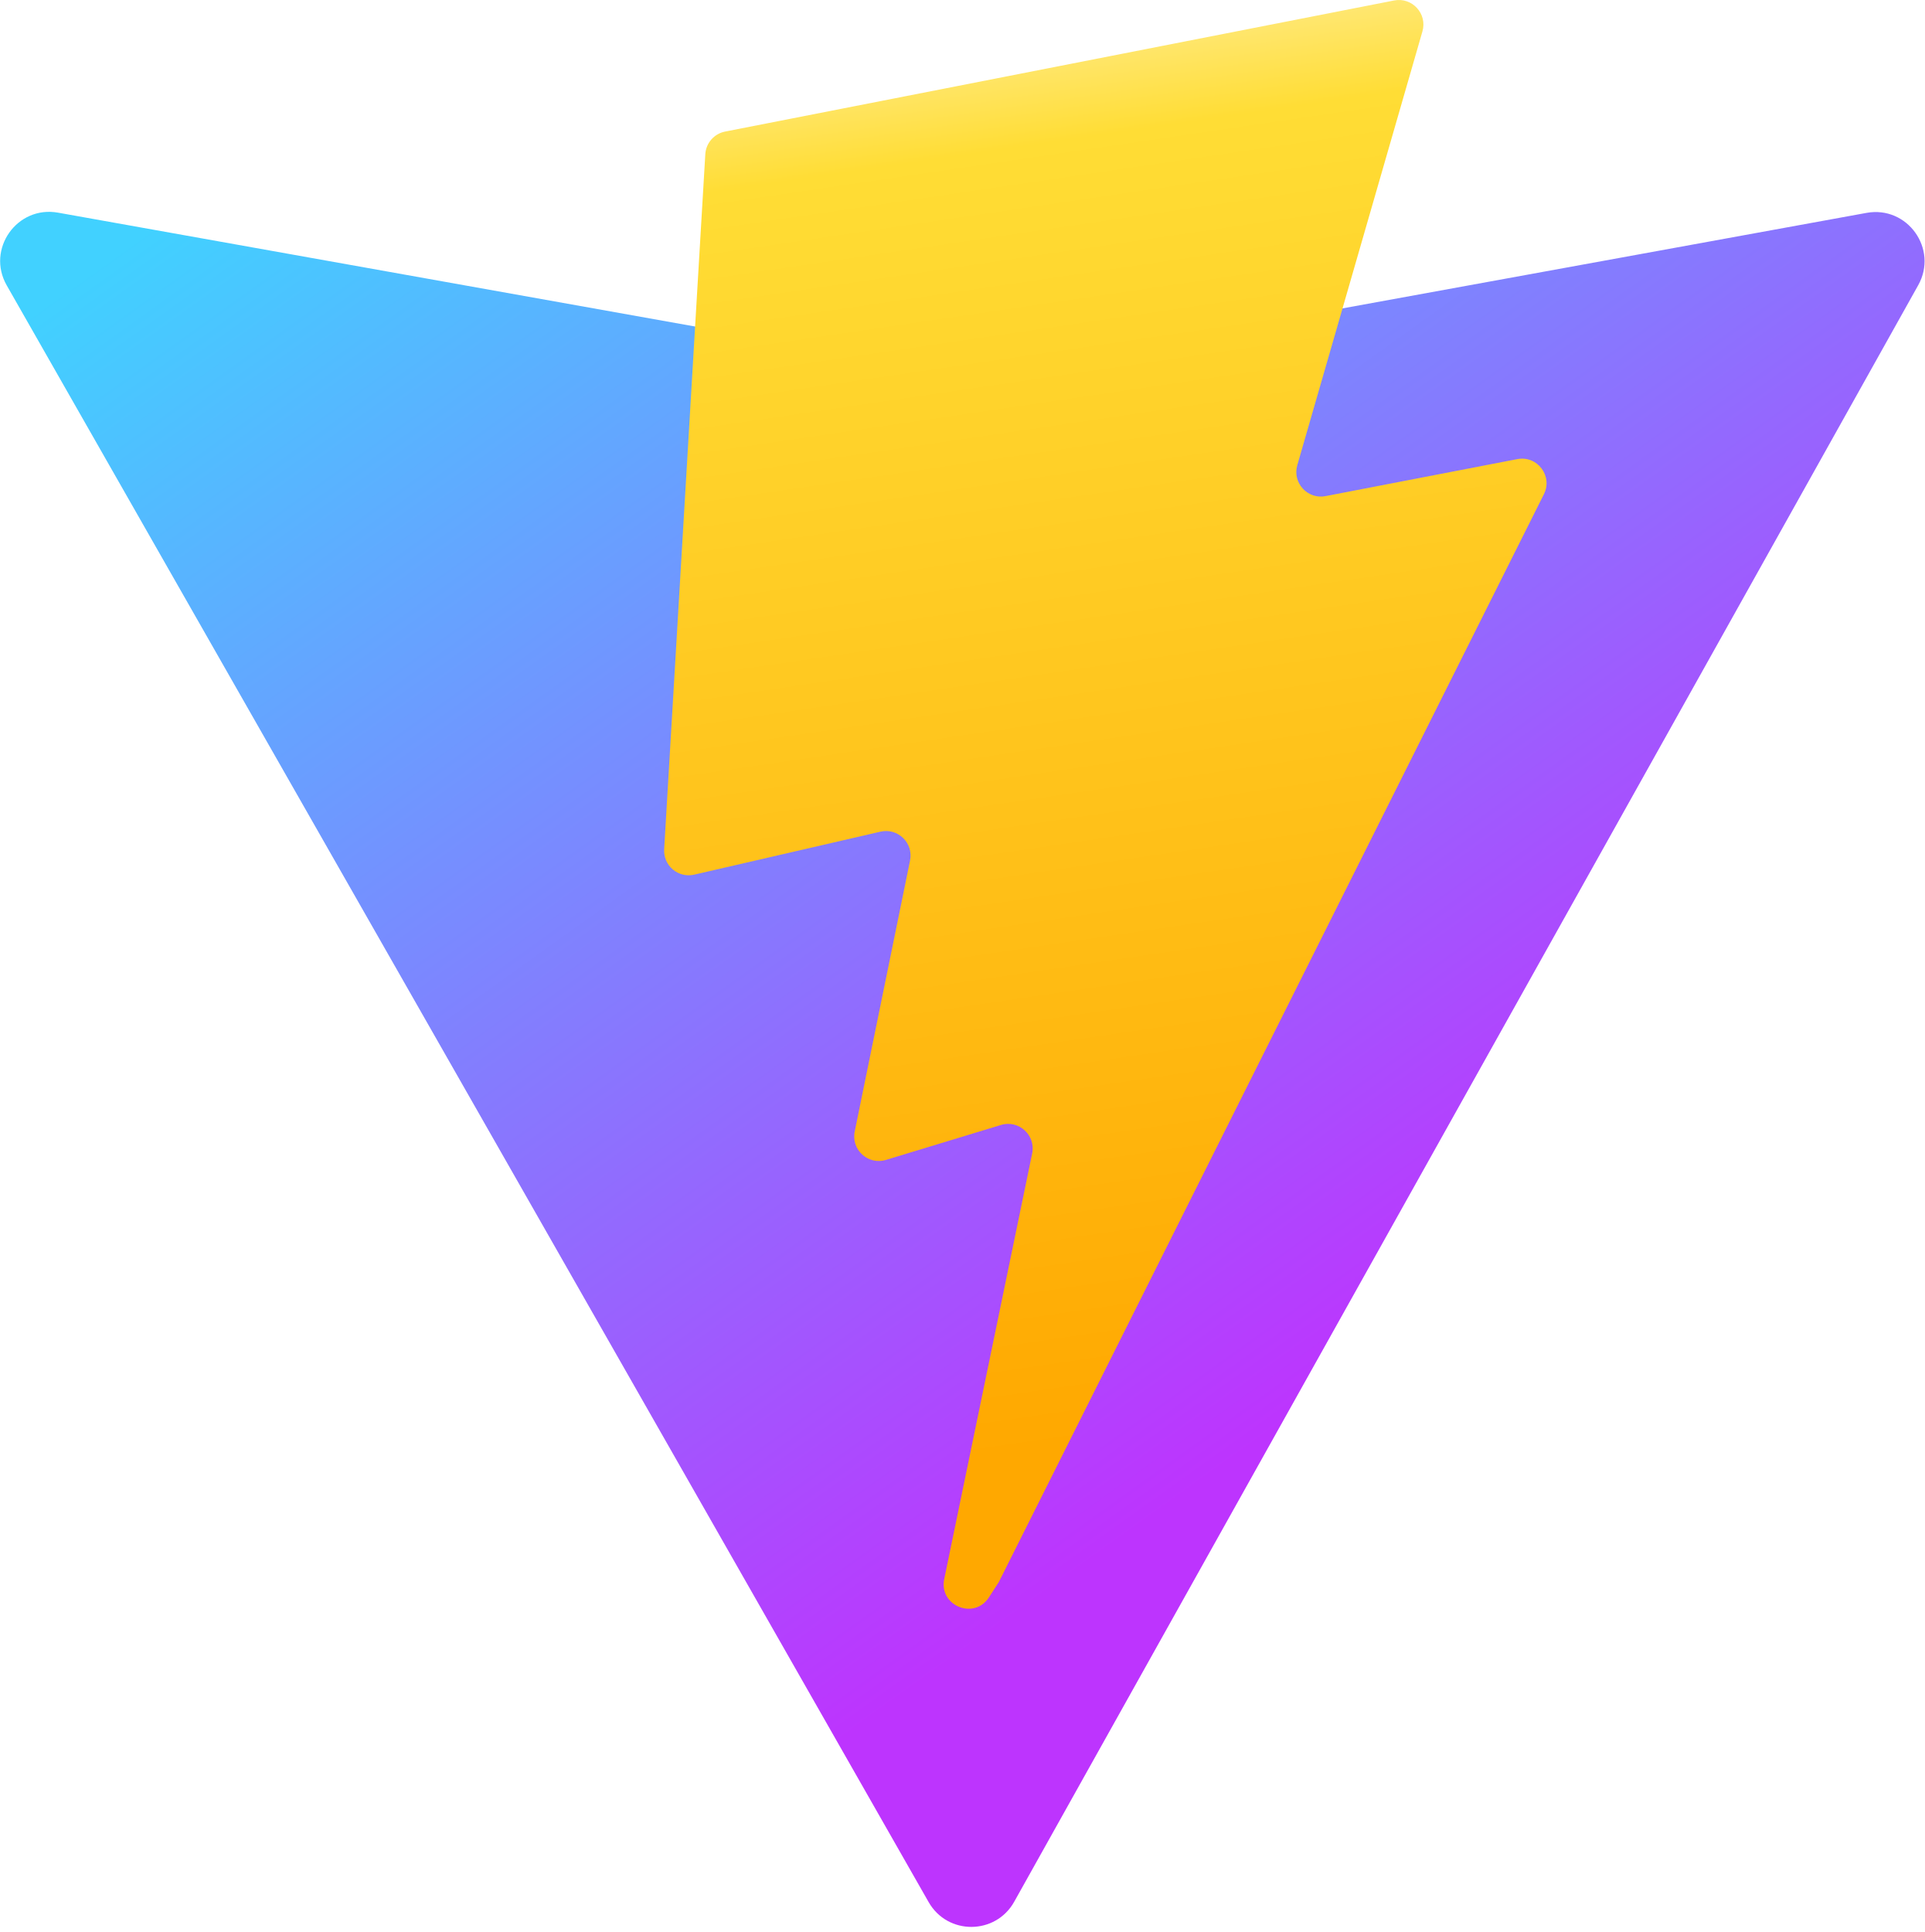
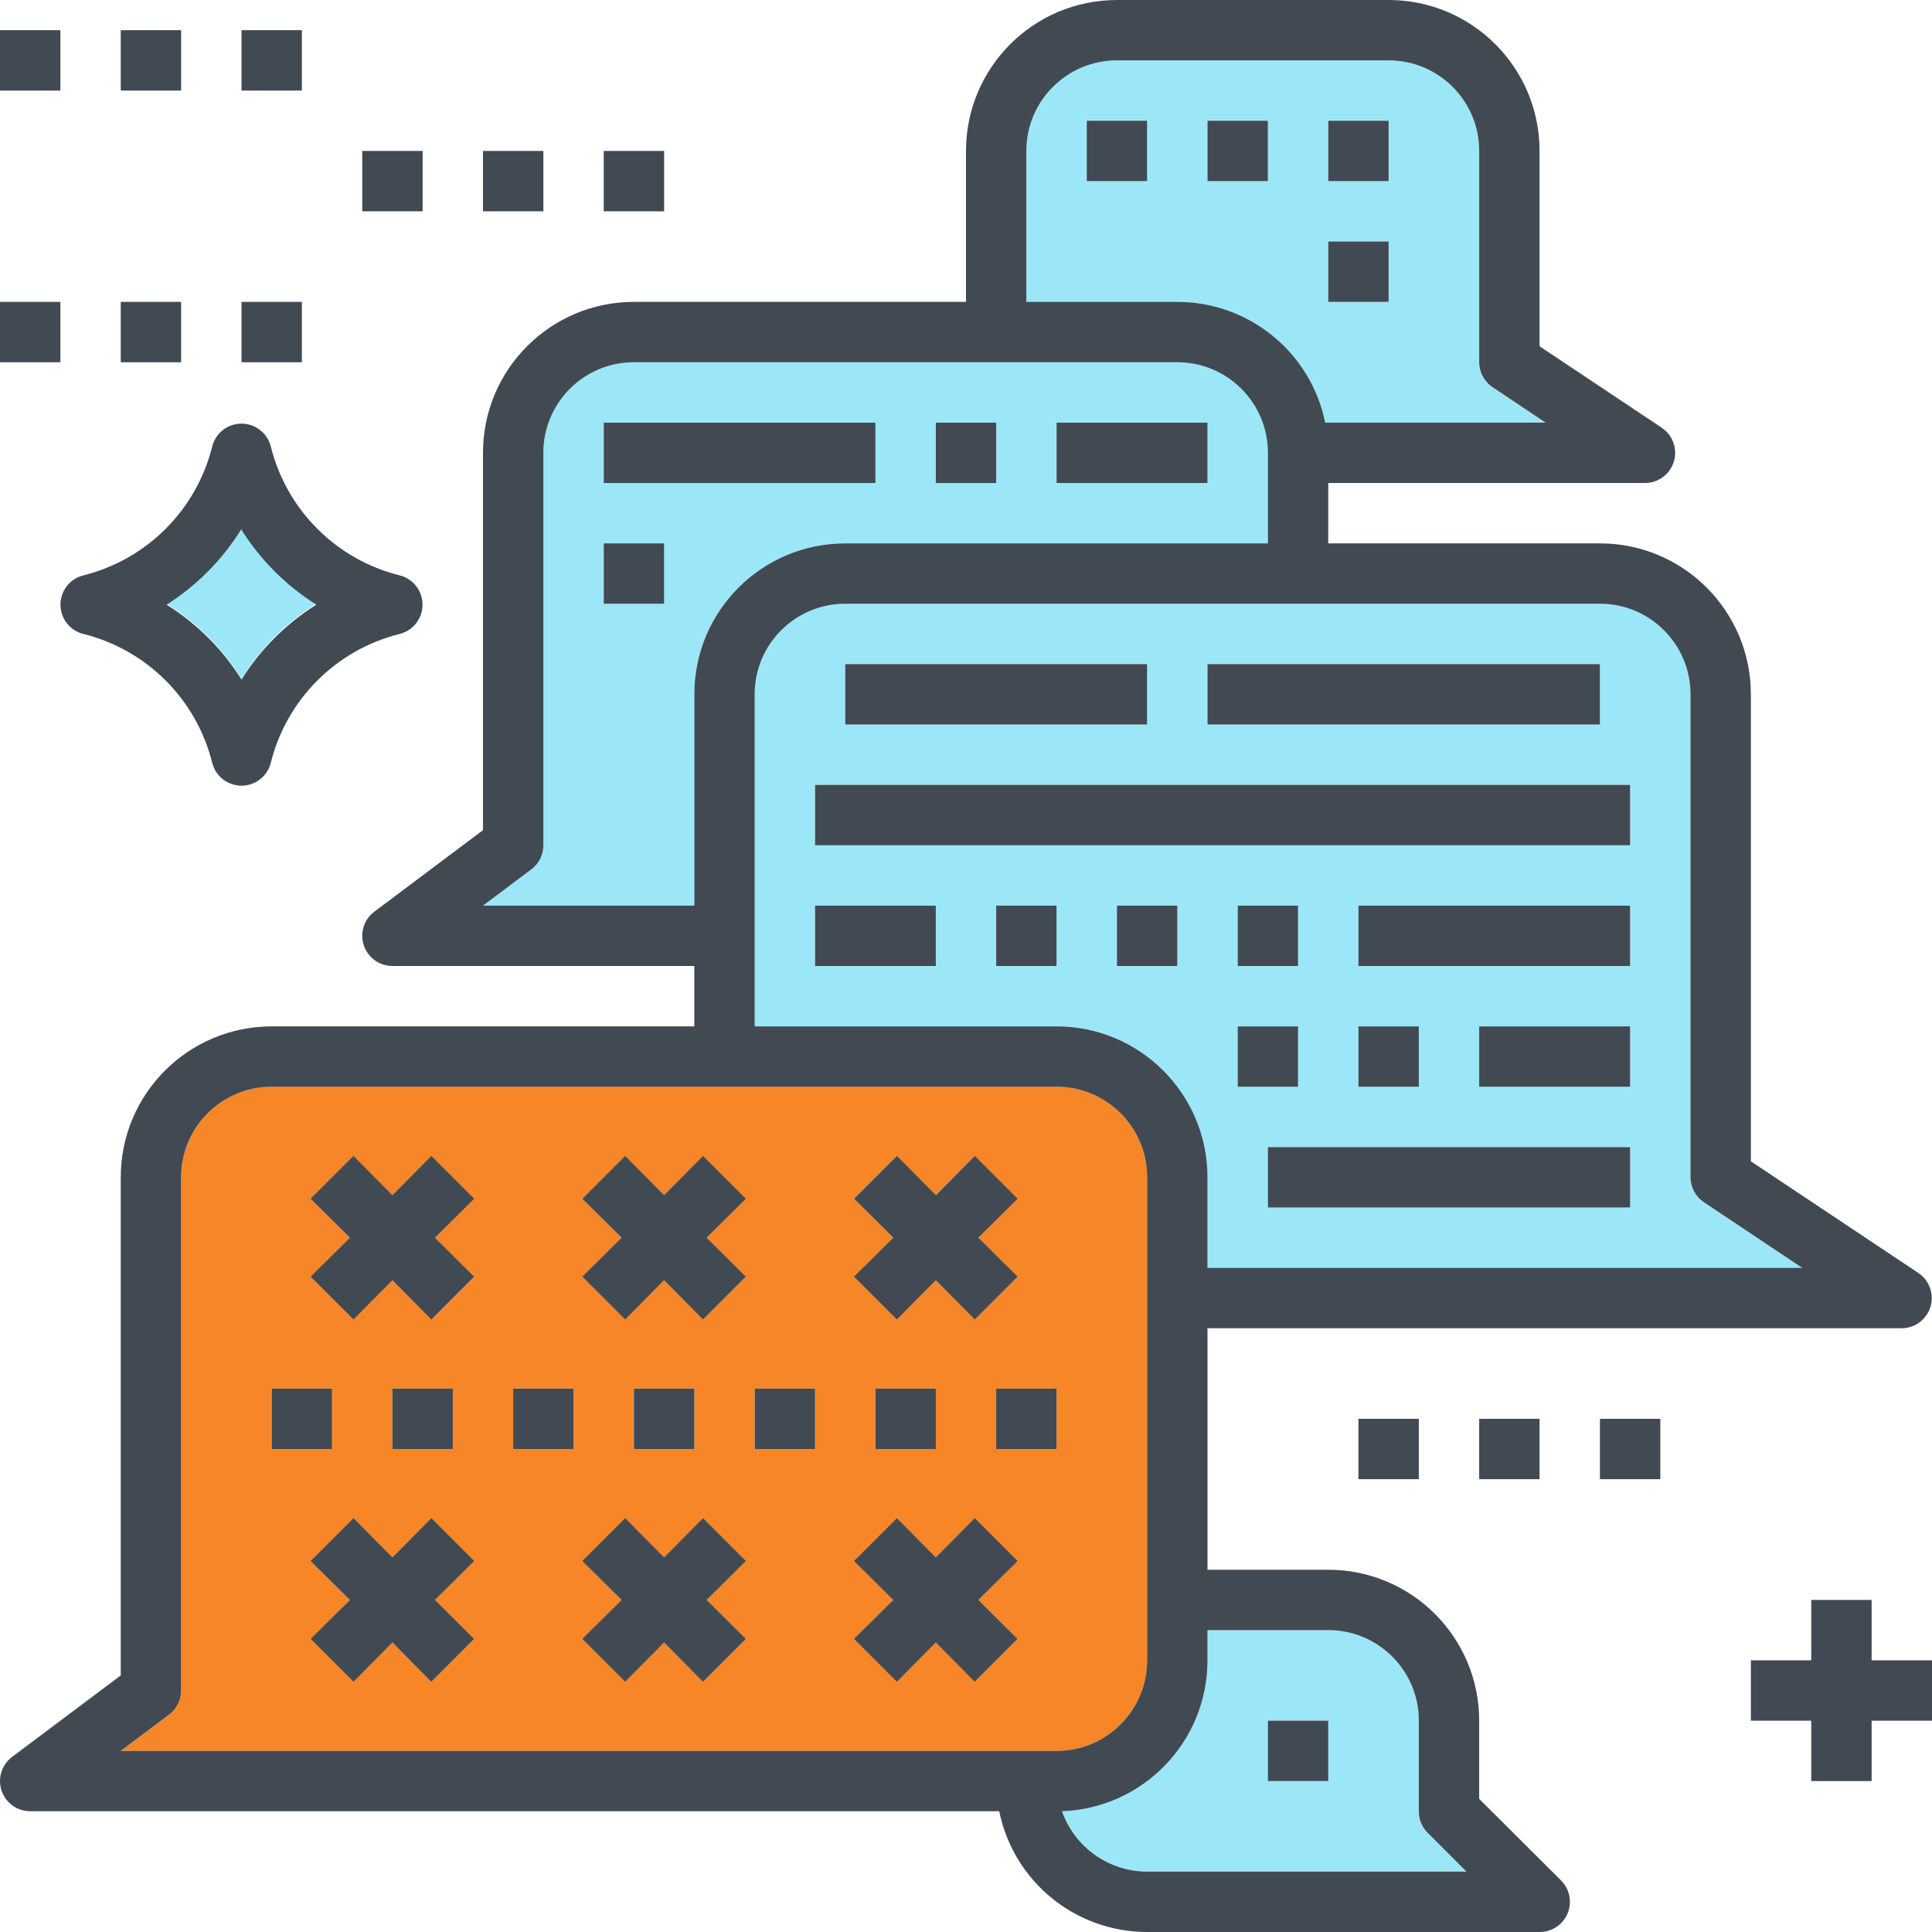
- <svg xmlns="http://www.w3.org/2000/svg" aria-hidden="true" role="img" class="iconify iconify--logos" width="31.88" height="32" preserveAspectRatio="xMidYMid meet" viewBox="0 0 256 257">
-   <defs>
-     <linearGradient id="IconifyId1813088fe1fbc01fb466" x1="-.828%" x2="57.636%" y1="7.652%" y2="78.411%">
-       <stop offset="0%" stop-color="#41D1FF" />
-       <stop offset="100%" stop-color="#BD34FE" />
-     </linearGradient>
-     <linearGradient id="IconifyId1813088fe1fbc01fb467" x1="43.376%" x2="50.316%" y1="2.242%" y2="89.03%">
-       <stop offset="0%" stop-color="#FFEA83" />
-       <stop offset="8.333%" stop-color="#FFDD35" />
-       <stop offset="100%" stop-color="#FFA800" />
-     </linearGradient>
-   </defs>
-   <path fill="url(#IconifyId1813088fe1fbc01fb466)" d="M255.153 37.938L134.897 252.976c-2.483 4.44-8.862 4.466-11.382.048L.875 37.958c-2.746-4.814 1.371-10.646 6.827-9.67l120.385 21.517a6.537 6.537 0 0 0 2.322-.004l117.867-21.483c5.438-.991 9.574 4.796 6.877 9.62Z" />
-   <path fill="url(#IconifyId1813088fe1fbc01fb467)" d="M185.432.063L96.44 17.501a3.268 3.268 0 0 0-2.634 3.014l-5.474 92.456a3.268 3.268 0 0 0 3.997 3.378l24.777-5.718c2.318-.535 4.413 1.507 3.936 3.838l-7.361 36.047c-.495 2.426 1.782 4.5 4.151 3.78l15.304-4.649c2.372-.72 4.652 1.36 4.15 3.788l-11.698 56.621c-.732 3.542 3.979 5.473 5.943 2.437l1.313-2.028l72.516-144.72c1.215-2.423-.88-5.186-3.54-4.672l-25.505 4.922c-2.396.462-4.435-1.77-3.759-4.114l16.646-57.705c.677-2.35-1.37-4.583-3.769-4.113Z" />
+ <svg xmlns="http://www.w3.org/2000/svg" version="1.1" id="Layer_1" viewBox="0 0 356.67 356.67" xml:space="preserve">
+   <g>
+     <path style="fill:#F78628;" d="M211.773,306.514v-89.167c0-9.234-7.485-16.719-16.719-16.719H50.157   c-9.234,0-16.719,7.485-16.719,16.719v94.74c0,1.754-0.826,3.406-2.229,4.458l-8.917,6.688h172.762   C204.288,323.233,211.773,315.748,211.773,306.514z M195.054,267.503h-11.146v-11.146h11.146V267.503z M157.659,221.303   l7.858-7.858l7.189,7.189l7.189-7.189l7.858,7.858l-7.133,7.189l7.189,7.189l-7.858,7.858l-7.189-7.189l-7.189,7.189l-7.858-7.858   l7.189-7.189L157.659,221.303z M172.762,256.357v11.146h-11.146v-11.146H172.762z M50.157,256.357h11.146v11.146H50.157V256.357z    M87.552,302.557l-7.858,7.858l-7.245-7.189l-7.189,7.189l-7.858-7.858l7.189-7.189l-7.189-7.189l7.858-7.858l7.189,7.189   l7.189-7.189l7.858,7.858l-7.189,7.189L87.552,302.557z M72.449,267.503v-11.146h11.146v11.146H72.449z M87.552,235.682   l-7.858,7.858l-7.245-7.189l-7.189,7.189l-7.858-7.858l7.189-7.189l-7.189-7.189l7.858-7.858l7.189,7.189l7.189-7.189l7.858,7.858   l-7.189,7.189L87.552,235.682z M105.887,267.503H94.741v-11.146h11.146C105.887,256.357,105.887,267.503,105.887,267.503z    M137.708,302.557l-7.858,7.858l-7.245-7.189l-7.189,7.189l-7.858-7.858l7.189-7.189l-7.189-7.189l7.858-7.858l7.189,7.189   l7.189-7.189l7.858,7.858l-7.189,7.189L137.708,302.557z M117.032,267.503v-11.146h11.146v11.146H117.032z M137.708,235.682   l-7.858,7.858l-7.245-7.189l-7.189,7.189l-7.858-7.858l7.189-7.189l-7.189-7.189l7.858-7.858l7.189,7.189l7.189-7.189l7.858,7.858   l-7.189,7.189L137.708,235.682z M150.47,267.503h-11.146v-11.146h11.146V267.503z M187.865,302.557l-7.858,7.858l-7.245-7.189   l-7.189,7.189l-7.858-7.858l7.189-7.189l-7.189-7.189l7.858-7.858l7.189,7.189l7.189-7.189l7.858,7.858l-7.189,7.189   L187.865,302.557z" />
+     <path style="fill:#9CE7F7;" d="M128.178,128.179c0-15.389,12.475-27.865,27.865-27.865h78.021V83.595   c0-9.234-7.485-16.719-16.719-16.719H117.032c-9.234,0-16.719,7.485-16.719,16.719v72.448c0,1.754-0.826,3.406-2.229,4.458   l-8.917,6.688h39.011L128.178,128.179L128.178,128.179z M195.054,78.023h27.865v11.146h-27.865V78.023z M172.762,78.023h11.146   v11.146h-11.146V78.023z M111.459,78.023h50.157v11.146h-50.157V78.023z M122.605,111.46h-11.146v-11.146h11.146   C122.605,100.314,122.605,111.46,122.605,111.46z" />
+     <path style="fill:#9CE7F7;" d="M244.653,78.023h40.683l-9.753-6.52c-1.557-1.025-2.498-2.761-2.508-4.625V27.866   c0-9.234-7.485-16.719-16.719-16.719H206.2c-9.234,0-16.719,7.485-16.719,16.719v27.865h27.865   C230.589,55.728,242.004,65.047,244.653,78.023z M245.211,22.293h11.146v11.146h-11.146V22.293z M245.211,44.585h11.146v11.146   h-11.146V44.585z M222.919,22.293h11.146v11.146h-11.146V22.293z M211.773,33.439h-11.146V22.293h11.146V33.439z" />
+     <path style="fill:#9CE7F7;" d="M139.324,128.179v61.303h55.73c15.389,0,27.865,12.476,27.865,27.865v16.719h109.787l-18.112-12.093   c-1.557-1.025-2.498-2.761-2.508-4.625v-89.167c0-9.234-7.485-16.719-16.719-16.719H156.043   C146.81,111.46,139.324,118.946,139.324,128.179z M172.762,178.336H150.47V167.19h22.292V178.336z M195.054,178.336h-11.146V167.19   h11.146V178.336z M217.346,178.336H206.2V167.19h11.146V178.336z M239.638,189.482v11.146h-11.146v-11.146H239.638z    M228.492,178.336V167.19h11.146v11.146H228.492z M300.94,222.92h-66.876v-11.146h66.876V222.92z M250.783,200.628v-11.146h11.146   v11.146H250.783z M300.94,200.628h-27.865v-11.146h27.865V200.628z M300.94,178.336h-50.157V167.19h50.157V178.336z    M300.94,144.898v11.146H150.47v-11.146H300.94z M222.919,122.606h72.449v11.146h-72.449V122.606z M211.773,133.752h-55.73v-11.146   h55.73V133.752z" />
+     <path style="fill:#9CE7F7;" d="M222.919,306.514c0.01,15.006-11.865,27.325-26.862,27.865c2.356,6.664,8.648,11.126,15.716,11.146   h59.018l-7.189-7.189c-1.064-1.043-1.666-2.467-1.672-3.957V317.66c0-9.234-7.485-16.719-16.719-16.719h-22.292L222.919,306.514   L222.919,306.514z M234.065,317.66h11.146v11.146h-11.146V317.66z" />
+     <path style="fill:#9CE7F7;" d="M44.584,125.281c3.507-5.589,8.232-10.314,13.821-13.821c-5.589-3.507-10.314-8.232-13.821-13.821   c-3.507,5.589-8.232,10.314-13.821,13.821C36.352,114.968,41.077,119.692,44.584,125.281z" />
+     <path style="fill:#414A52;" d="M273.075,332.094V317.66c0-15.389-12.476-27.865-27.865-27.865h-22.292v-44.584h128.178   c3.078-0.024,5.553-2.538,5.53-5.616c-0.014-1.841-0.937-3.556-2.465-4.582l-30.93-20.62v-86.214   c0-15.389-12.476-27.865-27.865-27.865h-50.157V89.168h58.516c3.078-0.024,5.553-2.538,5.53-5.616   c-0.014-1.841-0.937-3.556-2.465-4.582l-22.57-15.047V27.866c0.001-15.389-12.474-27.865-27.864-27.865H206.2   c-15.389,0-27.865,12.476-27.865,27.865v27.865h-61.303c-15.389,0-27.865,12.476-27.865,27.865v69.662l-20.063,15.047   c-2.462,1.847-2.961,5.34-1.114,7.802c1.052,1.403,2.704,2.229,4.458,2.229h55.73v11.146H50.157   c-15.389,0-27.865,12.476-27.865,27.865v91.954L2.229,324.347c-2.462,1.847-2.961,5.34-1.114,7.802   c1.052,1.403,2.704,2.229,4.458,2.229h178.892c2.649,12.976,14.064,22.295,27.307,22.292h72.448   c3.078,0.018,5.587-2.463,5.605-5.54c0.009-1.497-0.585-2.935-1.648-3.989L273.075,332.094z M189.481,27.866   c0-9.234,7.485-16.719,16.719-16.719h50.157c9.234,0,16.719,7.485,16.719,16.719v39.011c0.01,1.864,0.951,3.6,2.508,4.625   l9.753,6.52h-40.683c-2.649-12.976-14.064-22.295-27.307-22.292h-27.865L189.481,27.866L189.481,27.866z M89.168,167.19   l8.917-6.688c1.403-1.052,2.229-2.704,2.229-4.458V83.595c0-9.234,7.485-16.719,16.719-16.719h100.313   c9.234,0,16.719,7.485,16.719,16.719v16.719h-78.021c-15.389,0-27.865,12.476-27.865,27.865v39.011L89.168,167.19L89.168,167.19z    M139.324,128.179c0-9.234,7.485-16.719,16.719-16.719h139.324c9.234,0,16.719,7.485,16.719,16.719v89.167   c0.01,1.864,0.951,3.6,2.508,4.625l18.112,12.093H222.919v-16.719c0-15.389-12.476-27.865-27.865-27.865h-55.73V128.179z    M31.209,316.545c1.403-1.052,2.229-2.704,2.229-4.458v-94.74c0-9.234,7.485-16.719,16.719-16.719h144.897   c9.234,0,16.719,7.485,16.719,16.719v89.167c0,9.234-7.485,16.719-16.719,16.719H22.292L31.209,316.545z M211.773,345.525   c-7.068-0.02-13.36-4.482-15.716-11.146c14.996-0.54,26.871-12.859,26.862-27.865v-5.573h22.292   c9.234,0,16.719,7.485,16.719,16.719v16.719c-0.009,1.481,0.573,2.905,1.616,3.957l7.189,7.189H211.773z" />
+     <rect x="150.47" y="144.898" style="fill:#414A52;" width="150.47" height="11.146" />
+     <rect x="150.47" y="167.19" style="fill:#414A52;" width="22.292" height="11.146" />
+     <rect x="183.908" y="167.19" style="fill:#414A52;" width="11.146" height="11.146" />
+     <rect x="206.2" y="167.19" style="fill:#414A52;" width="11.146" height="11.146" />
+     <rect x="228.492" y="167.19" style="fill:#414A52;" width="11.146" height="11.146" />
+     <rect x="250.783" y="167.19" style="fill:#414A52;" width="50.157" height="11.146" />
+     <rect x="228.492" y="189.482" style="fill:#414A52;" width="11.146" height="11.146" />
+     <rect x="250.783" y="189.482" style="fill:#414A52;" width="11.146" height="11.146" />
+     <rect x="273.075" y="189.482" style="fill:#414A52;" width="27.865" height="11.146" />
+     <rect x="111.459" y="78.023" style="fill:#414A52;" width="50.157" height="11.146" />
+     <rect x="172.762" y="78.023" style="fill:#414A52;" width="11.146" height="11.146" />
+     <rect x="195.054" y="78.023" style="fill:#414A52;" width="27.865" height="11.146" />
+     <rect x="156.043" y="122.606" style="fill:#414A52;" width="55.73" height="11.146" />
+     <rect x="222.919" y="122.606" style="fill:#414A52;" width="72.448" height="11.146" />
+     <rect x="234.065" y="211.774" style="fill:#414A52;" width="66.876" height="11.146" />
+     <polygon style="fill:#414A52;" points="79.638,213.39 72.449,220.635 65.26,213.39 57.346,221.303 64.591,228.492 57.346,235.682    65.26,243.595 72.449,236.35 79.638,243.595 87.551,235.682 80.307,228.492 87.551,221.303  " />
+     <polygon style="fill:#414A52;" points="129.795,213.39 122.605,220.635 115.416,213.39 107.503,221.303 114.748,228.492    107.503,235.682 115.416,243.595 122.605,236.35 129.795,243.595 137.708,235.682 130.463,228.492 137.708,221.303  " />
+     <polygon style="fill:#414A52;" points="165.573,243.595 172.762,236.35 179.951,243.595 187.865,235.682 180.62,228.492    187.865,221.303 179.951,213.39 172.762,220.635 165.573,213.39 157.659,221.303 164.904,228.492 157.659,235.682  " />
+     <polygon style="fill:#414A52;" points="79.638,280.265 72.449,287.51 65.26,280.265 57.346,288.179 64.591,295.368 57.346,302.557    65.26,310.471 72.449,303.226 79.638,310.471 87.551,302.557 80.307,295.368 87.551,288.179  " />
+     <polygon style="fill:#414A52;" points="129.795,280.265 122.605,287.51 115.416,280.265 107.503,288.179 114.748,295.368    107.503,302.557 115.416,310.471 122.605,303.226 129.795,310.471 137.708,302.557 130.463,295.368 137.708,288.179  " />
+     <polygon style="fill:#414A52;" points="179.951,280.265 172.762,287.51 165.573,280.265 157.659,288.179 164.904,295.368    157.659,302.557 165.573,310.471 172.762,303.226 179.951,310.471 187.865,302.557 180.62,295.368 187.865,288.179  " />
+     <rect x="200.627" y="22.293" style="fill:#414A52;" width="11.146" height="11.146" />
+     <rect x="222.919" y="22.293" style="fill:#414A52;" width="11.146" height="11.146" />
+     <rect x="245.211" y="22.293" style="fill:#414A52;" width="11.146" height="11.146" />
+     <rect x="245.211" y="44.585" style="fill:#414A52;" width="11.146" height="11.146" />
+     <rect x="111.459" y="100.314" style="fill:#414A52;" width="11.146" height="11.146" />
+     <rect x="50.157" y="256.357" style="fill:#414A52;" width="11.146" height="11.146" />
+     <rect x="72.449" y="256.357" style="fill:#414A52;" width="11.146" height="11.146" />
+     <rect x="94.741" y="256.357" style="fill:#414A52;" width="11.146" height="11.146" />
+     <rect x="117.032" y="256.357" style="fill:#414A52;" width="11.146" height="11.146" />
+     <rect x="139.324" y="256.357" style="fill:#414A52;" width="11.146" height="11.146" />
+     <rect x="161.616" y="256.357" style="fill:#414A52;" width="11.146" height="11.146" />
+     <rect x="183.908" y="256.357" style="fill:#414A52;" width="11.146" height="11.146" />
+     <rect x="234.065" y="317.66" style="fill:#414A52;" width="11.146" height="11.146" />
+     <rect x="250.783" y="261.93" style="fill:#414A52;" width="11.146" height="11.146" />
+     <rect x="273.075" y="261.93" style="fill:#414A52;" width="11.146" height="11.146" />
+     <rect x="295.367" y="261.93" style="fill:#414A52;" width="11.146" height="11.146" />
+     <rect x="0" y="55.731" style="fill:#414A52;" width="11.146" height="11.146" />
+     <rect x="22.292" y="55.731" style="fill:#414A52;" width="11.146" height="11.146" />
+     <rect x="44.584" y="55.731" style="fill:#414A52;" width="11.146" height="11.146" />
+     <rect x="66.876" y="27.866" style="fill:#414A52;" width="11.146" height="11.146" />
+     <rect x="89.168" y="27.866" style="fill:#414A52;" width="11.146" height="11.146" />
+     <rect x="111.459" y="27.866" style="fill:#414A52;" width="11.146" height="11.146" />
+     <rect x="0" y="5.574" style="fill:#414A52;" width="11.146" height="11.146" />
+     <rect x="22.292" y="5.574" style="fill:#414A52;" width="11.146" height="11.146" />
+     <rect x="44.584" y="5.574" style="fill:#414A52;" width="11.146" height="11.146" />
+     <polygon style="fill:#414A52;" points="356.67,306.514 345.524,306.514 345.524,295.368 334.378,295.368 334.378,306.514    323.232,306.514 323.232,317.66 334.378,317.66 334.378,328.806 345.524,328.806 345.524,317.66 356.67,317.66  " />
+     <path style="fill:#414A52;" d="M15.382,117.033c11.723,2.92,20.877,12.073,23.797,23.796c0.748,2.985,3.775,4.799,6.761,4.051   c1.994-0.5,3.551-2.057,4.051-4.051c2.92-11.723,12.073-20.877,23.797-23.796c2.986-0.748,4.799-3.775,4.051-6.761   c-0.5-1.994-2.057-3.551-4.051-4.051c-11.723-2.92-20.877-12.073-23.797-23.796c-0.748-2.985-3.775-4.799-6.761-4.051   c-1.994,0.5-3.551,2.057-4.051,4.051c-2.92,11.723-12.073,20.877-23.797,23.796c-2.986,0.748-4.799,3.775-4.051,6.761   C11.83,114.976,13.387,116.533,15.382,117.033z M44.584,97.806c3.507,5.589,8.232,10.314,13.821,13.821   c-5.589,3.507-10.314,8.232-13.821,13.821c-3.507-5.589-8.232-10.314-13.821-13.821c5.608-3.555,10.334-8.338,13.821-13.988V97.806   z" />
+   </g>
</svg>
